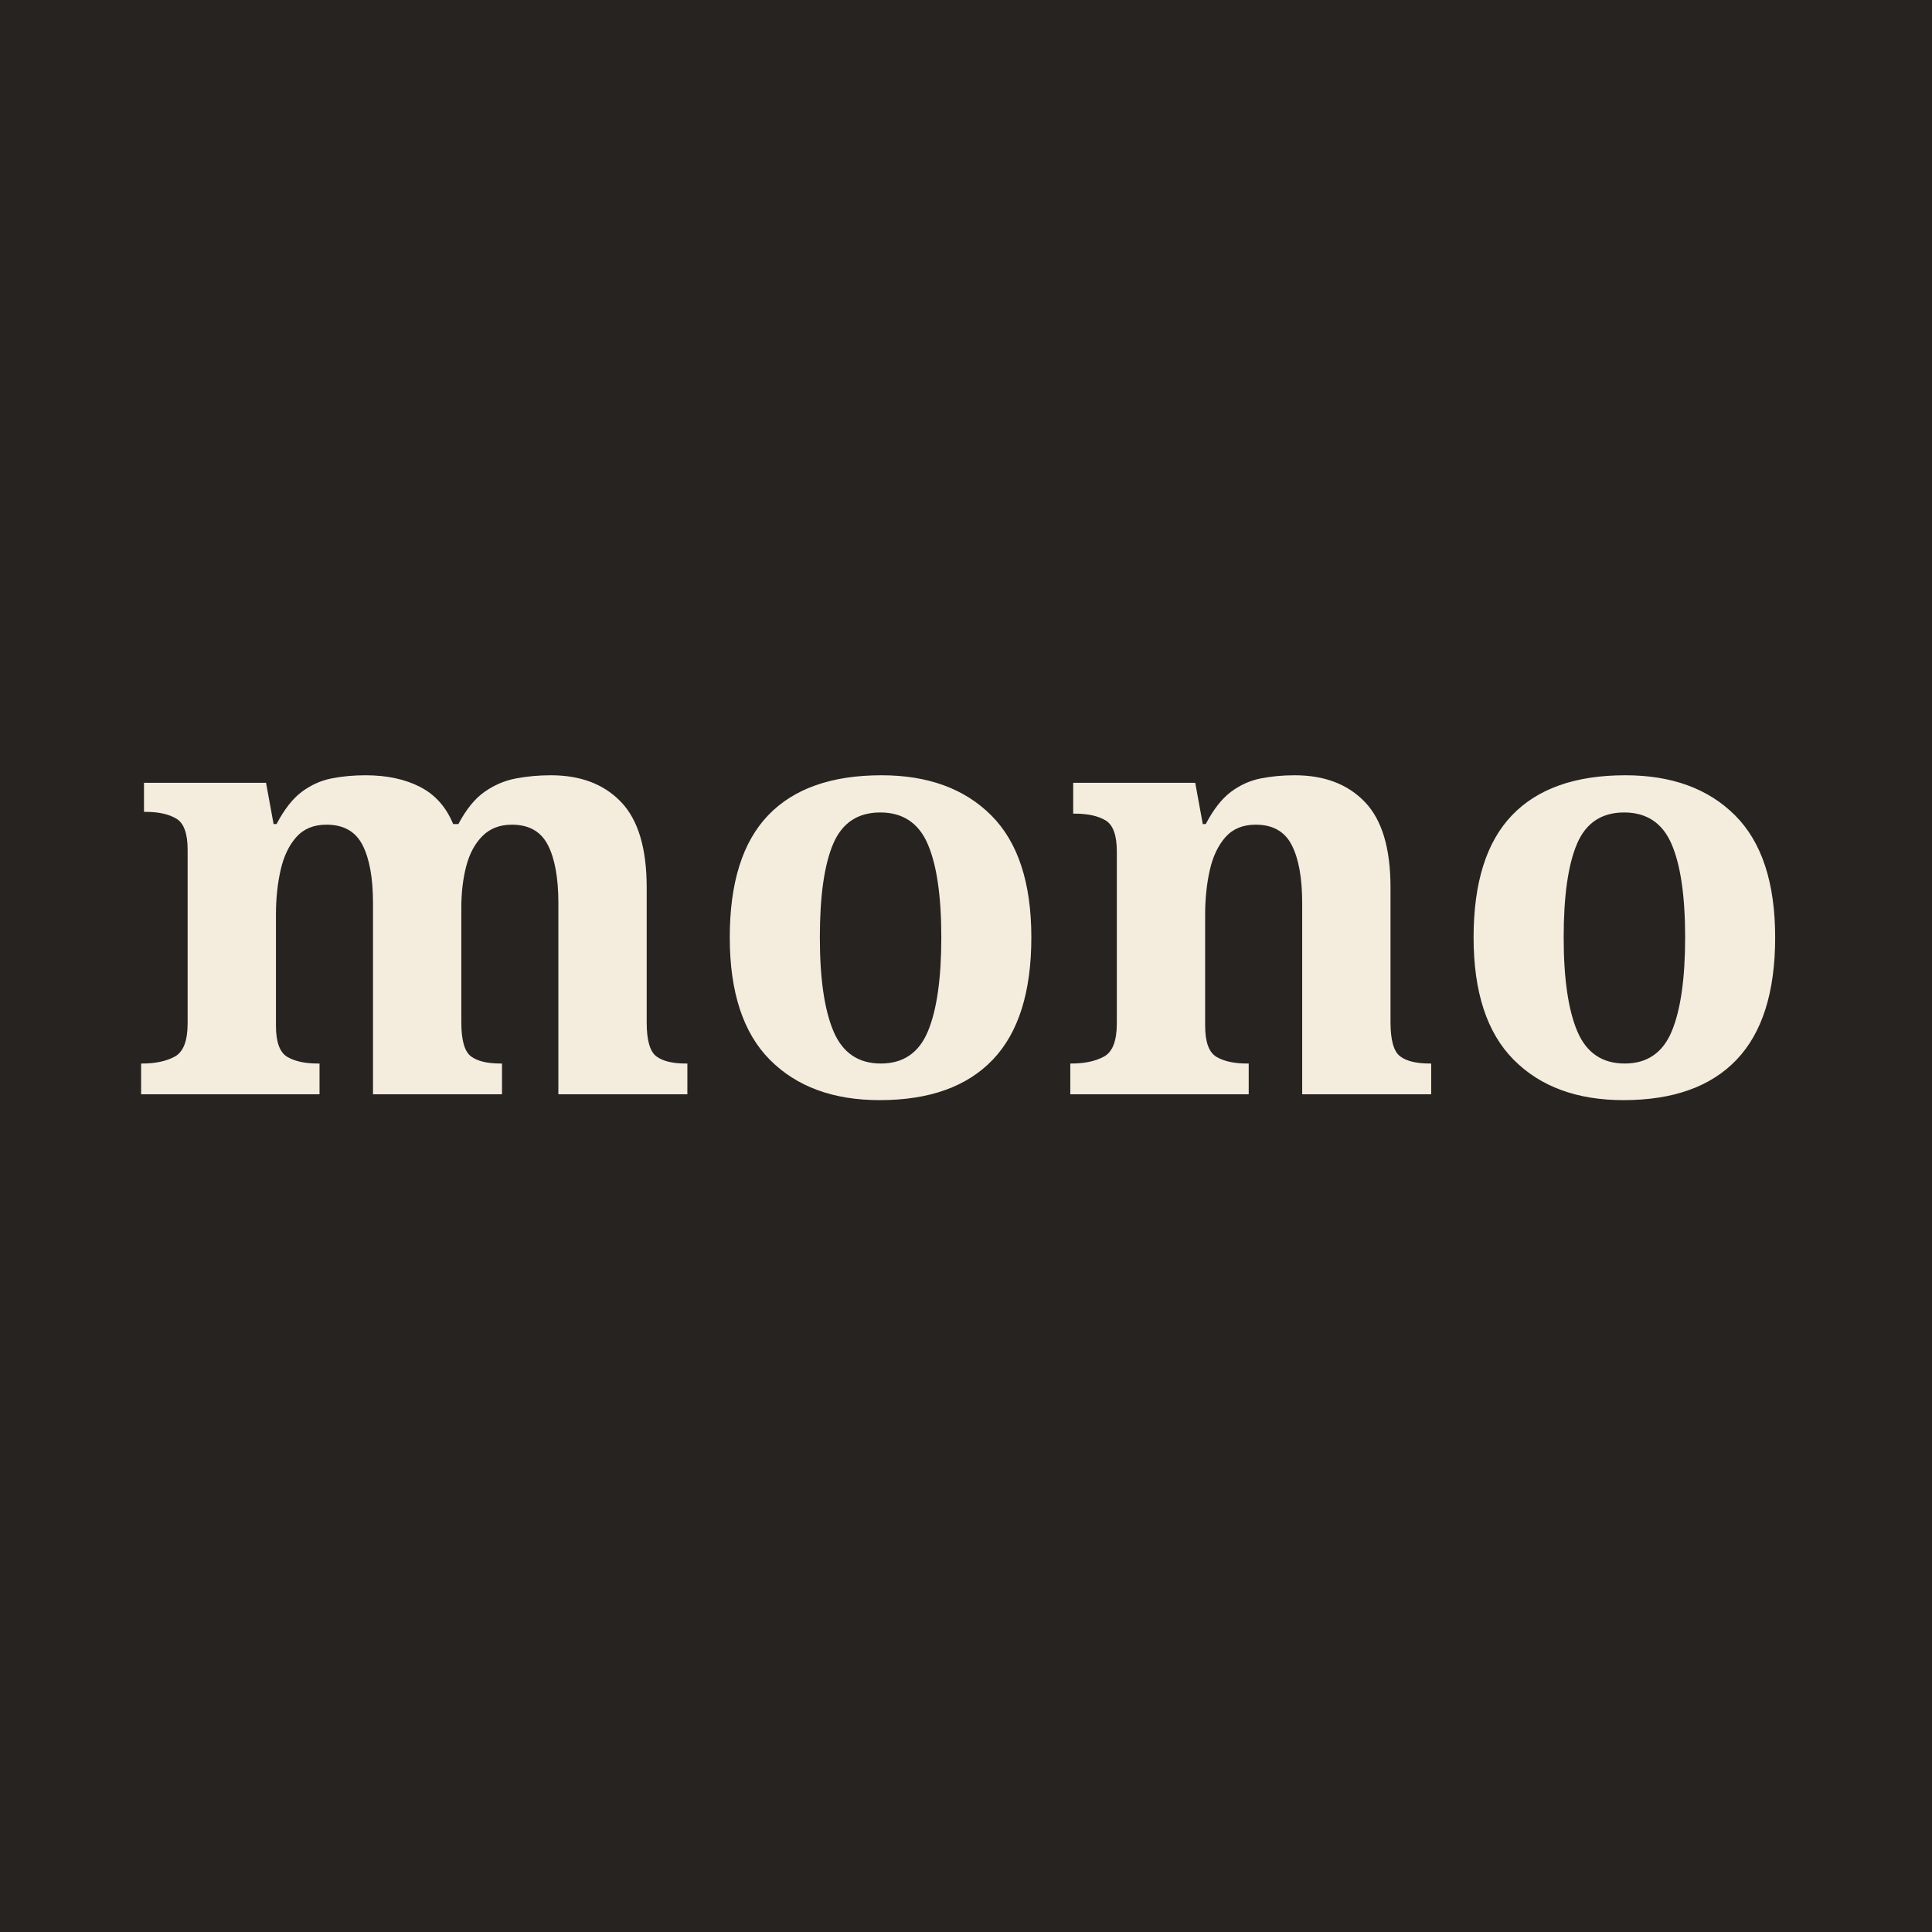
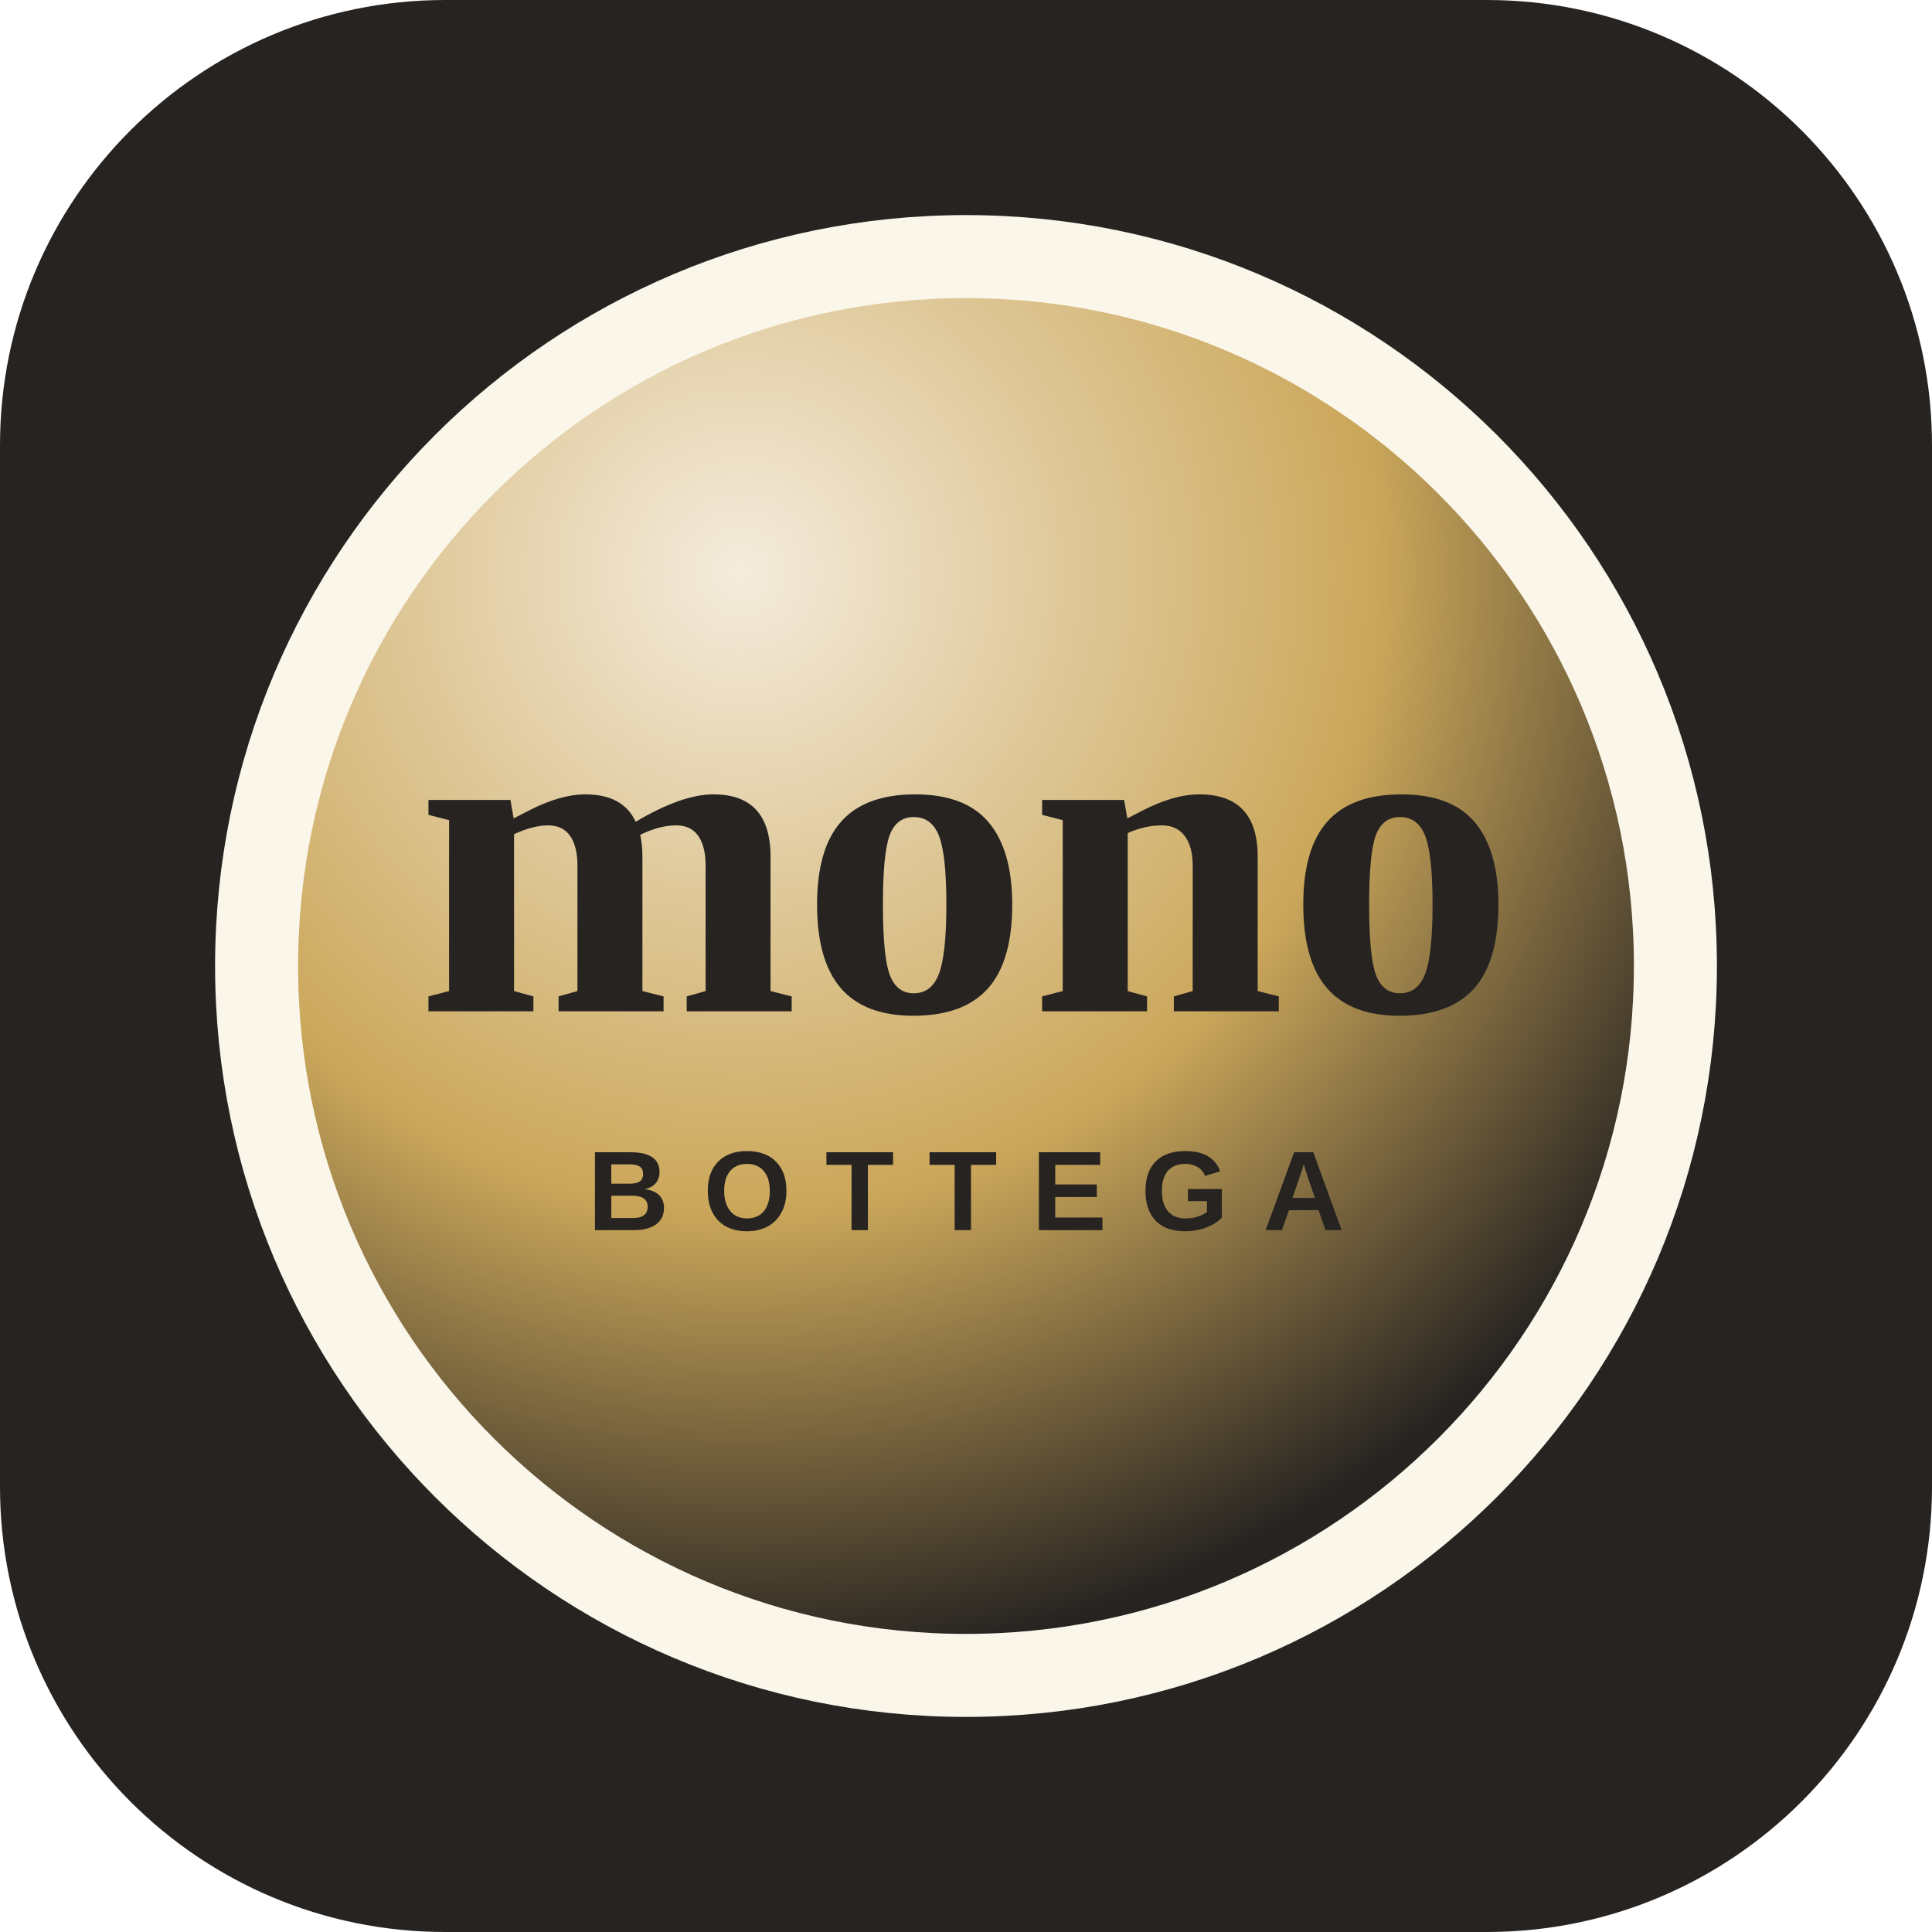
<svg xmlns="http://www.w3.org/2000/svg" viewBox="0 0 512 512" role="img" aria-label="MONO">
-   <rect width="512" height="512" fill="#262321" />
-   <text x="256" y="290" fill="#F4ECDD" font-family="Georgia, serif" font-size="154" font-weight="700" text-anchor="middle">mono</text>
+   <defs>
+     <radialGradient id="bg" cx="34%" cy="22%" r="78%">
+       <stop offset="0" stop-color="#F4ECDD" />
+       <stop offset="0.58" stop-color="#CBA75A" />
+       <stop offset="1" stop-color="#262321" />
+     </radialGradient>
+     <linearGradient id="rim" x1="40" x2="472" y1="50" y2="462">
+       <stop offset="0" stop-color="#FBF6EA" />
+       <stop offset="0.52" stop-color="#CBA75A" />
+       <stop offset="1" stop-color="#B85C38" />
+     </linearGradient>
+   </defs>
+   <rect width="512" height="512" rx="118" fill="#262321" />
+   <circle cx="256" cy="256" r="188" fill="url(#bg)" />
+   <circle cx="256" cy="256" r="188" fill="none" stroke="url(#rim)" stroke-width="22" />
+   <text x="256" y="268" fill="#262321" font-family="Georgia, 'Times New Roman', serif" font-size="122" font-weight="700" text-anchor="middle">mono</text>
+   <text x="256" y="326" fill="#262321" font-family="Arial, sans-serif" font-size="30" font-weight="800" letter-spacing="9" text-anchor="middle">BOTTEGA</text>
</svg>
